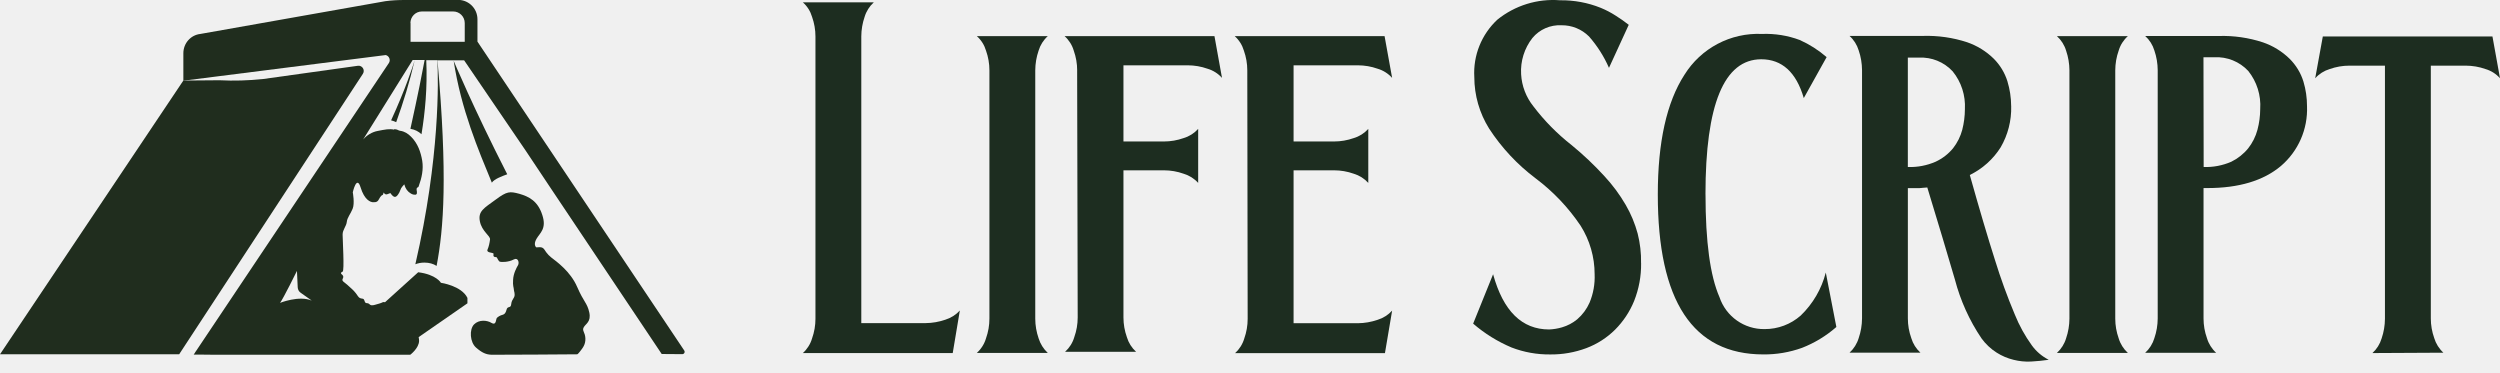
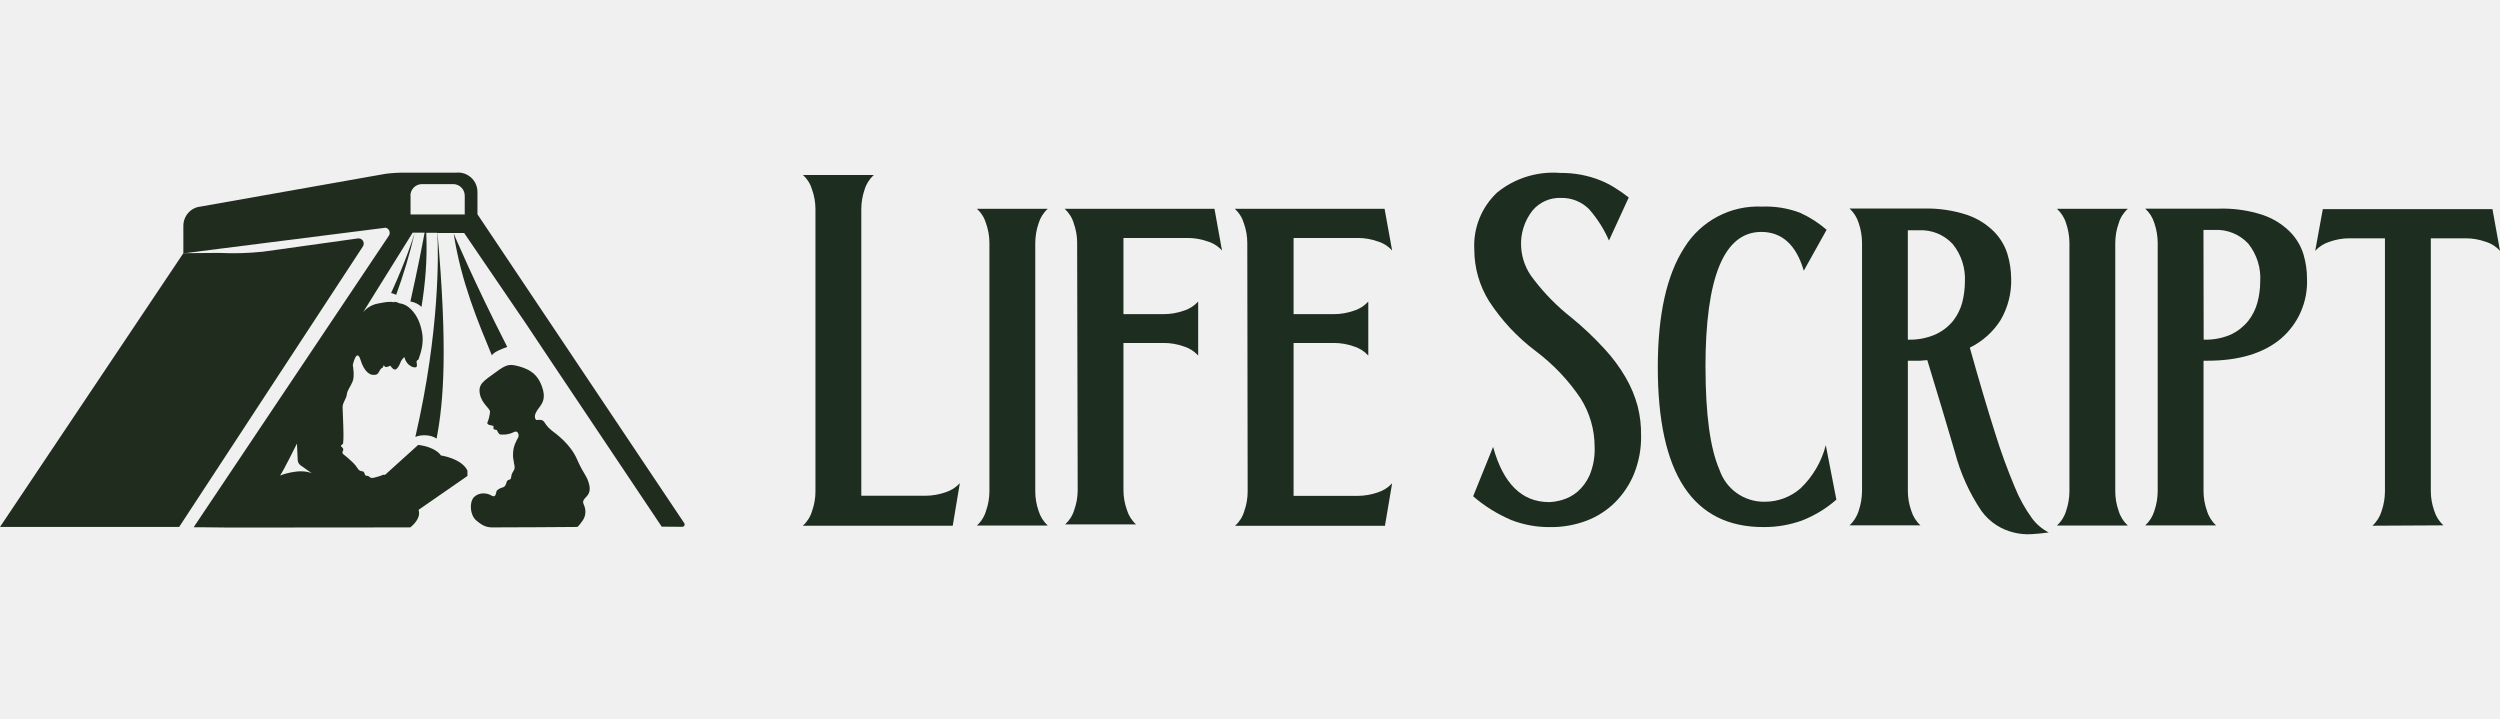
- <svg xmlns="http://www.w3.org/2000/svg" width="181" height="27" viewBox="0 0 181 27" fill="none">
+ <svg xmlns="http://www.w3.org/2000/svg" width="181" height="52" viewBox="0 0 181 27" fill="none">
  <path d="M68.978 25.562H58.127C58.441 25.278 58.674 24.91 58.793 24.502C58.955 24.048 59.039 23.566 59.039 23.082V2.641C59.039 2.157 58.955 1.678 58.793 1.221C58.674 0.815 58.444 0.45 58.127 0.169H63.264C62.95 0.453 62.72 0.815 62.598 1.221C62.441 1.678 62.36 2.157 62.358 2.641V23.393H67.02C67.504 23.388 67.983 23.304 68.44 23.147C68.843 23.023 69.208 22.793 69.492 22.482L68.978 25.559V25.562Z" fill="#1D2D20" />
  <path d="M71.634 5.088C71.634 4.604 71.55 4.126 71.388 3.669C71.269 3.263 71.039 2.898 70.723 2.616H75.859C75.545 2.9 75.315 3.263 75.194 3.669C75.037 4.126 74.956 4.604 74.953 5.088V23.071C74.953 23.555 75.037 24.034 75.194 24.491C75.318 24.897 75.548 25.262 75.859 25.551H70.723C71.037 25.267 71.269 24.9 71.388 24.491C71.55 24.037 71.634 23.555 71.634 23.071V5.088Z" fill="#1D2D20" />
  <path d="M77.987 5.088C77.987 4.604 77.903 4.126 77.741 3.669C77.622 3.263 77.392 2.898 77.076 2.616H87.927L88.473 5.64C88.192 5.324 87.827 5.094 87.421 4.975C86.967 4.813 86.485 4.731 86.001 4.729H81.338V10.243H84.27C84.757 10.243 85.238 10.159 85.695 9.997C86.101 9.876 86.464 9.646 86.748 9.332V13.243C86.464 12.929 86.101 12.699 85.695 12.578C85.238 12.415 84.757 12.331 84.27 12.331H81.338V22.987C81.338 23.472 81.422 23.95 81.585 24.407C81.706 24.816 81.936 25.181 82.25 25.468H77.114C77.427 25.184 77.66 24.816 77.779 24.407C77.941 23.953 78.025 23.472 78.025 22.987L77.985 5.091L77.987 5.088Z" fill="#1D2D20" />
  <path d="M90.304 5.088C90.304 4.604 90.22 4.126 90.058 3.669C89.939 3.263 89.709 2.898 89.393 2.616H100.243L100.79 5.64C100.508 5.324 100.143 5.094 99.738 4.975C99.283 4.813 98.802 4.731 98.318 4.729H93.655V10.243H96.587C97.074 10.243 97.555 10.159 98.012 9.997C98.418 9.876 98.78 9.646 99.064 9.332V13.243C98.78 12.929 98.418 12.699 98.012 12.578C97.555 12.415 97.074 12.331 96.587 12.331H93.655V23.401H98.318C98.802 23.396 99.281 23.312 99.738 23.155C100.141 23.031 100.506 22.801 100.79 22.49L100.27 25.568H89.42C89.733 25.284 89.966 24.916 90.085 24.507C90.247 24.053 90.331 23.572 90.331 23.087L90.304 5.091V5.088Z" fill="#1D2D20" />
  <path d="M118.816 19.055C118.829 19.991 118.656 20.921 118.31 21.792C117.994 22.568 117.523 23.277 116.931 23.869C116.341 24.456 115.632 24.91 114.854 25.203C114.018 25.516 113.133 25.671 112.244 25.662C111.283 25.673 110.329 25.503 109.434 25.157C108.422 24.729 107.486 24.148 106.656 23.431L108.1 19.856C108.833 22.52 110.185 23.853 112.157 23.853C112.474 23.84 112.787 23.788 113.09 23.699C113.493 23.582 113.866 23.385 114.188 23.12C114.575 22.787 114.881 22.374 115.086 21.908C115.357 21.257 115.481 20.556 115.451 19.85C115.451 18.611 115.1 17.394 114.44 16.348C113.553 15.028 112.449 13.865 111.175 12.91C109.853 11.915 108.714 10.695 107.811 9.308C107.113 8.191 106.742 6.901 106.74 5.583C106.648 4.02 107.259 2.495 108.406 1.426C109.685 0.393 111.311 -0.11 112.947 0.02C113.956 0.007 114.956 0.19 115.889 0.566C116.268 0.721 116.63 0.91 116.974 1.132C117.301 1.337 117.618 1.559 117.921 1.797L116.49 4.913C116.13 4.085 115.641 3.32 115.046 2.641C114.515 2.111 113.796 1.819 113.047 1.829C112.241 1.789 111.465 2.13 110.948 2.749C110.364 3.495 110.072 4.429 110.129 5.372C110.175 6.222 110.486 7.033 111.016 7.696C111.814 8.748 112.747 9.692 113.785 10.506C114.626 11.195 115.416 11.942 116.149 12.742C116.744 13.381 117.263 14.081 117.701 14.833C118.08 15.485 118.37 16.183 118.567 16.91C118.743 17.608 118.827 18.328 118.813 19.047L118.816 19.055Z" fill="#1D2D20" />
  <path d="M123.479 14.073C123.479 17.497 123.817 19.977 124.49 21.513C124.961 22.914 126.283 23.85 127.76 23.826C128.72 23.831 129.65 23.482 130.37 22.847C131.254 21.998 131.884 20.918 132.187 19.731L132.953 23.674C132.217 24.318 131.373 24.832 130.462 25.186C129.564 25.508 128.617 25.67 127.665 25.66C122.567 25.66 120.022 21.8 120.025 14.079C120.025 10.292 120.666 7.406 121.95 5.421C123.149 3.487 125.299 2.354 127.571 2.457C128.504 2.422 129.434 2.57 130.308 2.898C131.011 3.214 131.665 3.631 132.247 4.136L130.594 7.101C130.048 5.229 129.015 4.291 127.511 4.291C124.82 4.299 123.476 7.563 123.476 14.081L123.479 14.073Z" fill="#1D2D20" />
  <path d="M145.61 7.688C145.637 8.734 145.372 9.767 144.845 10.671C144.301 11.531 143.528 12.223 142.614 12.669C143.306 15.133 143.912 17.181 144.431 18.809C144.845 20.15 145.324 21.47 145.87 22.766C146.189 23.561 146.606 24.315 147.109 25.011C147.428 25.449 147.844 25.803 148.328 26.049C147.901 26.109 147.476 26.154 147.049 26.176C146.622 26.198 146.192 26.154 145.778 26.049C145.345 25.944 144.934 25.768 144.558 25.53C144.131 25.259 143.758 24.908 143.46 24.497C142.581 23.196 141.932 21.754 141.534 20.234C140.994 18.381 140.326 16.164 139.536 13.573C139.357 13.573 139.171 13.613 138.989 13.619C138.808 13.624 138.611 13.619 138.403 13.619H138.129V23.055C138.129 23.539 138.213 24.018 138.376 24.475C138.497 24.883 138.727 25.248 139.041 25.535H133.905C134.219 25.248 134.448 24.883 134.57 24.475C134.727 24.018 134.808 23.539 134.811 23.055V5.072C134.808 4.591 134.727 4.109 134.57 3.652C134.448 3.247 134.219 2.884 133.905 2.6H139.233C140.315 2.568 141.394 2.722 142.424 3.06C143.144 3.309 143.798 3.712 144.342 4.245C144.799 4.699 145.14 5.262 145.334 5.875C145.513 6.46 145.605 7.068 145.608 7.679L145.61 7.688ZM138.132 12.091C138.819 12.115 139.501 11.985 140.131 11.712C140.623 11.485 141.058 11.152 141.402 10.733C141.71 10.338 141.937 9.886 142.067 9.4C142.192 8.91 142.257 8.407 142.259 7.901C142.313 6.911 142 5.935 141.372 5.164C140.745 4.488 139.85 4.123 138.927 4.172H138.127V12.091H138.132Z" fill="#1D2D20" />
  <path d="M149.827 5.088C149.824 4.607 149.743 4.126 149.586 3.669C149.464 3.263 149.234 2.9 148.921 2.616H154.057C153.74 2.898 153.51 3.263 153.391 3.669C153.229 4.123 153.148 4.604 153.145 5.088V23.071C153.145 23.555 153.229 24.034 153.391 24.491C153.513 24.9 153.743 25.265 154.057 25.551H148.921C149.234 25.265 149.464 24.9 149.586 24.491C149.743 24.034 149.824 23.555 149.827 23.071V5.088Z" fill="#1D2D20" />
  <path d="M167.028 7.688C167.096 9.345 166.398 10.941 165.138 12.018C163.872 13.083 162.095 13.616 159.81 13.616H159.536V23.061C159.536 23.545 159.62 24.023 159.783 24.48C159.904 24.889 160.134 25.254 160.448 25.541H155.312C155.626 25.254 155.855 24.889 155.977 24.48C156.134 24.023 156.215 23.545 156.218 23.061V5.078C156.215 4.596 156.134 4.115 155.977 3.658C155.855 3.252 155.626 2.89 155.312 2.606H160.64C161.722 2.573 162.801 2.727 163.831 3.065C164.556 3.312 165.216 3.717 165.762 4.25C166.228 4.71 166.574 5.278 166.768 5.903C166.942 6.481 167.028 7.082 167.028 7.688ZM159.542 12.091C160.229 12.115 160.91 11.985 161.541 11.712C162.019 11.479 162.438 11.147 162.774 10.733C163.082 10.338 163.309 9.886 163.439 9.4C163.569 8.91 163.637 8.407 163.639 7.901C163.707 6.903 163.399 5.919 162.774 5.137C162.144 4.461 161.246 4.099 160.323 4.145H159.531L159.545 12.091H159.542Z" fill="#1D2D20" />
  <path d="M171.764 25.562C172.078 25.276 172.307 24.91 172.429 24.502C172.586 24.045 172.667 23.566 172.67 23.082V4.753H170.098C169.611 4.753 169.13 4.837 168.672 4.999C168.267 5.121 167.902 5.351 167.62 5.665L168.172 2.641H180.454L181 5.665C180.719 5.348 180.354 5.118 179.948 4.999C179.494 4.837 179.012 4.756 178.528 4.753H175.991V23.055C175.991 23.539 176.075 24.018 176.237 24.475C176.359 24.883 176.589 25.248 176.903 25.535L171.761 25.562H171.764Z" fill="#1D2D20" />
  <g clip-path="url(#clip0_1757_23)">
    <path d="M49.534 25.368L34.568 3.014V1.398C34.568 0.557 33.842 -0.087 33.019 6.60401e-06H29.291C28.825 6.60401e-06 28.359 0.022 27.893 0.087L14.51 2.457C13.806 2.533 13.275 3.134 13.275 3.855V5.842L27.926 3.986C28.164 4.04 28.305 4.335 28.153 4.565L14.174 25.444C14.152 25.466 14.131 25.499 14.12 25.531L14.022 25.673H14.239C14.261 25.673 14.272 25.673 14.293 25.673H14.521L16.602 25.695H16.688L29.703 25.684C29.703 25.684 30.331 25.215 30.342 24.68C30.342 24.592 30.331 24.505 30.31 24.407L33.842 21.96V21.567C33.409 20.683 31.924 20.475 31.924 20.475C31.924 20.475 31.588 19.875 30.277 19.711L27.872 21.884C27.698 21.829 27.687 21.928 27.449 21.982C27.167 22.048 27.113 22.102 26.929 22.102C26.744 22.102 26.755 21.95 26.571 21.95C26.387 21.95 26.419 21.775 26.343 21.677C26.268 21.567 26.073 21.688 25.91 21.436C25.715 21.131 25.531 20.967 25.357 20.814C25.216 20.683 25.076 20.552 24.913 20.432C24.794 20.344 24.751 20.279 24.826 20.148C24.913 19.984 24.772 19.886 24.718 19.842C24.675 19.809 24.664 19.711 24.805 19.667C24.946 19.624 24.805 17.33 24.805 16.981C24.805 16.631 25.076 16.38 25.108 16.064C25.141 15.747 25.379 15.496 25.531 15.114C25.693 14.731 25.542 13.923 25.542 13.923C25.542 13.923 25.823 12.646 26.105 13.563C26.387 14.48 26.82 14.644 27.037 14.644C27.048 14.644 27.048 14.633 27.059 14.633C27.167 14.655 27.297 14.622 27.373 14.524C27.481 14.382 27.525 14.185 27.709 14.109C27.741 14.098 27.752 14.011 27.774 13.934C27.926 14.196 28.099 14.021 28.262 13.978C28.532 14.36 28.684 14.349 28.912 13.934C28.966 13.836 28.988 13.727 29.042 13.628C29.096 13.541 29.161 13.465 29.269 13.345C29.356 13.672 29.519 13.88 29.746 14.011C29.8 14.043 29.865 14.076 29.93 14.087C30.147 14.131 30.212 14.065 30.18 13.847C30.158 13.727 30.125 13.617 30.266 13.552C30.299 13.541 30.31 13.497 30.32 13.465C30.537 12.875 30.667 12.252 30.57 11.641C30.461 10.997 30.245 10.385 29.768 9.905C29.54 9.675 29.291 9.511 28.966 9.468C28.868 9.457 28.793 9.391 28.695 9.37C28.641 9.359 28.576 9.359 28.522 9.348C28.532 9.359 28.543 9.37 28.554 9.391C28.197 9.304 27.872 9.38 27.351 9.479C26.939 9.555 26.56 9.784 26.289 10.101L29.876 4.346H30.028C29.898 4.772 29.378 6.399 28.316 8.714C28.446 8.747 28.576 8.791 28.684 8.845C29.194 7.437 29.66 5.93 30.028 4.346H30.743C30.591 5.176 30.256 6.88 29.714 9.326C30.039 9.38 30.31 9.522 30.516 9.719C30.776 8.125 30.949 6.366 30.862 4.357H31.664C31.74 5.788 31.859 11.412 30.071 19.132C30.266 19.056 30.483 19.012 30.732 19.012C31.079 19.012 31.372 19.099 31.61 19.252C32.13 16.533 32.412 12.733 31.675 4.368H33.604L38.069 10.92L39.824 13.552L47.908 25.63L49.382 25.641C49.534 25.651 49.62 25.488 49.534 25.368ZM29.714 1.671C29.714 1.212 30.082 0.83 30.548 0.83H32.813C33.268 0.83 33.647 1.201 33.647 1.671V3.025H29.724V1.671H29.714ZM20.275 21.928C20.492 21.655 21.5 19.613 21.5 19.613L21.554 20.803C21.565 20.967 21.64 21.109 21.77 21.196L22.572 21.764C21.662 21.371 20.275 21.928 20.275 21.928Z" fill="#202D1E" />
    <path d="M25.921 4.761L19.04 5.722C17.989 5.831 16.937 5.864 15.886 5.81L13.275 5.831L0 25.651H12.971L26.268 5.351C26.452 5.078 26.235 4.728 25.921 4.761Z" fill="#202D1E" />
    <path d="M36.724 12.617C34.264 7.801 32.845 4.401 32.845 4.401C33.387 7.939 34.633 10.855 35.609 13.224C35.793 12.951 36.377 12.748 36.724 12.617Z" fill="#202D1E" />
    <path d="M42.663 22.616C42.512 21.928 42.273 21.895 41.785 20.77C41.298 19.645 40.29 18.936 39.911 18.641C39.77 18.532 39.651 18.401 39.542 18.259C39.467 18.16 39.401 18.007 39.282 17.942C39.152 17.865 38.968 17.909 38.827 17.909C38.827 17.909 38.589 17.734 38.838 17.298C39.087 16.861 39.596 16.566 39.261 15.561C38.935 14.546 38.285 14.229 37.603 14.032C36.909 13.847 36.714 13.836 35.88 14.458C35.045 15.07 34.601 15.288 34.742 16.02C34.883 16.752 35.5 17.068 35.479 17.33C35.446 17.592 35.392 17.855 35.294 18.073C35.197 18.291 35.641 18.291 35.706 18.335C35.771 18.379 35.685 18.488 35.75 18.564C35.815 18.641 35.945 18.586 35.977 18.652C36.01 18.717 36.107 18.914 36.183 18.947C36.27 18.979 36.801 19.001 37.202 18.783C37.505 18.619 37.614 19.012 37.505 19.198C37.397 19.383 37.169 19.798 37.148 20.257C37.115 20.716 37.202 20.825 37.202 20.956C37.202 21.087 37.321 21.294 37.223 21.513C37.115 21.731 37.039 21.753 37.007 22.048C36.974 22.343 36.746 22.124 36.671 22.43C36.595 22.736 36.454 22.779 36.356 22.801C36.259 22.823 35.988 22.943 35.945 23.074C35.901 23.205 35.901 23.566 35.587 23.38C35.273 23.183 34.688 23.118 34.319 23.489C33.962 23.861 34.027 24.778 34.46 25.16C34.894 25.542 35.197 25.673 35.598 25.684C35.999 25.695 41.785 25.651 41.785 25.651C41.785 25.651 41.829 25.662 42.002 25.433C42.176 25.204 42.403 24.953 42.382 24.494C42.36 24.035 42.121 23.948 42.262 23.697C42.392 23.446 42.815 23.304 42.663 22.616Z" fill="#202D1E" />
  </g>
  <defs>
    <clipPath id="clip0_1757_23">
      <rect width="49.566" height="25.684" fill="white" />
    </clipPath>
  </defs>
</svg>
